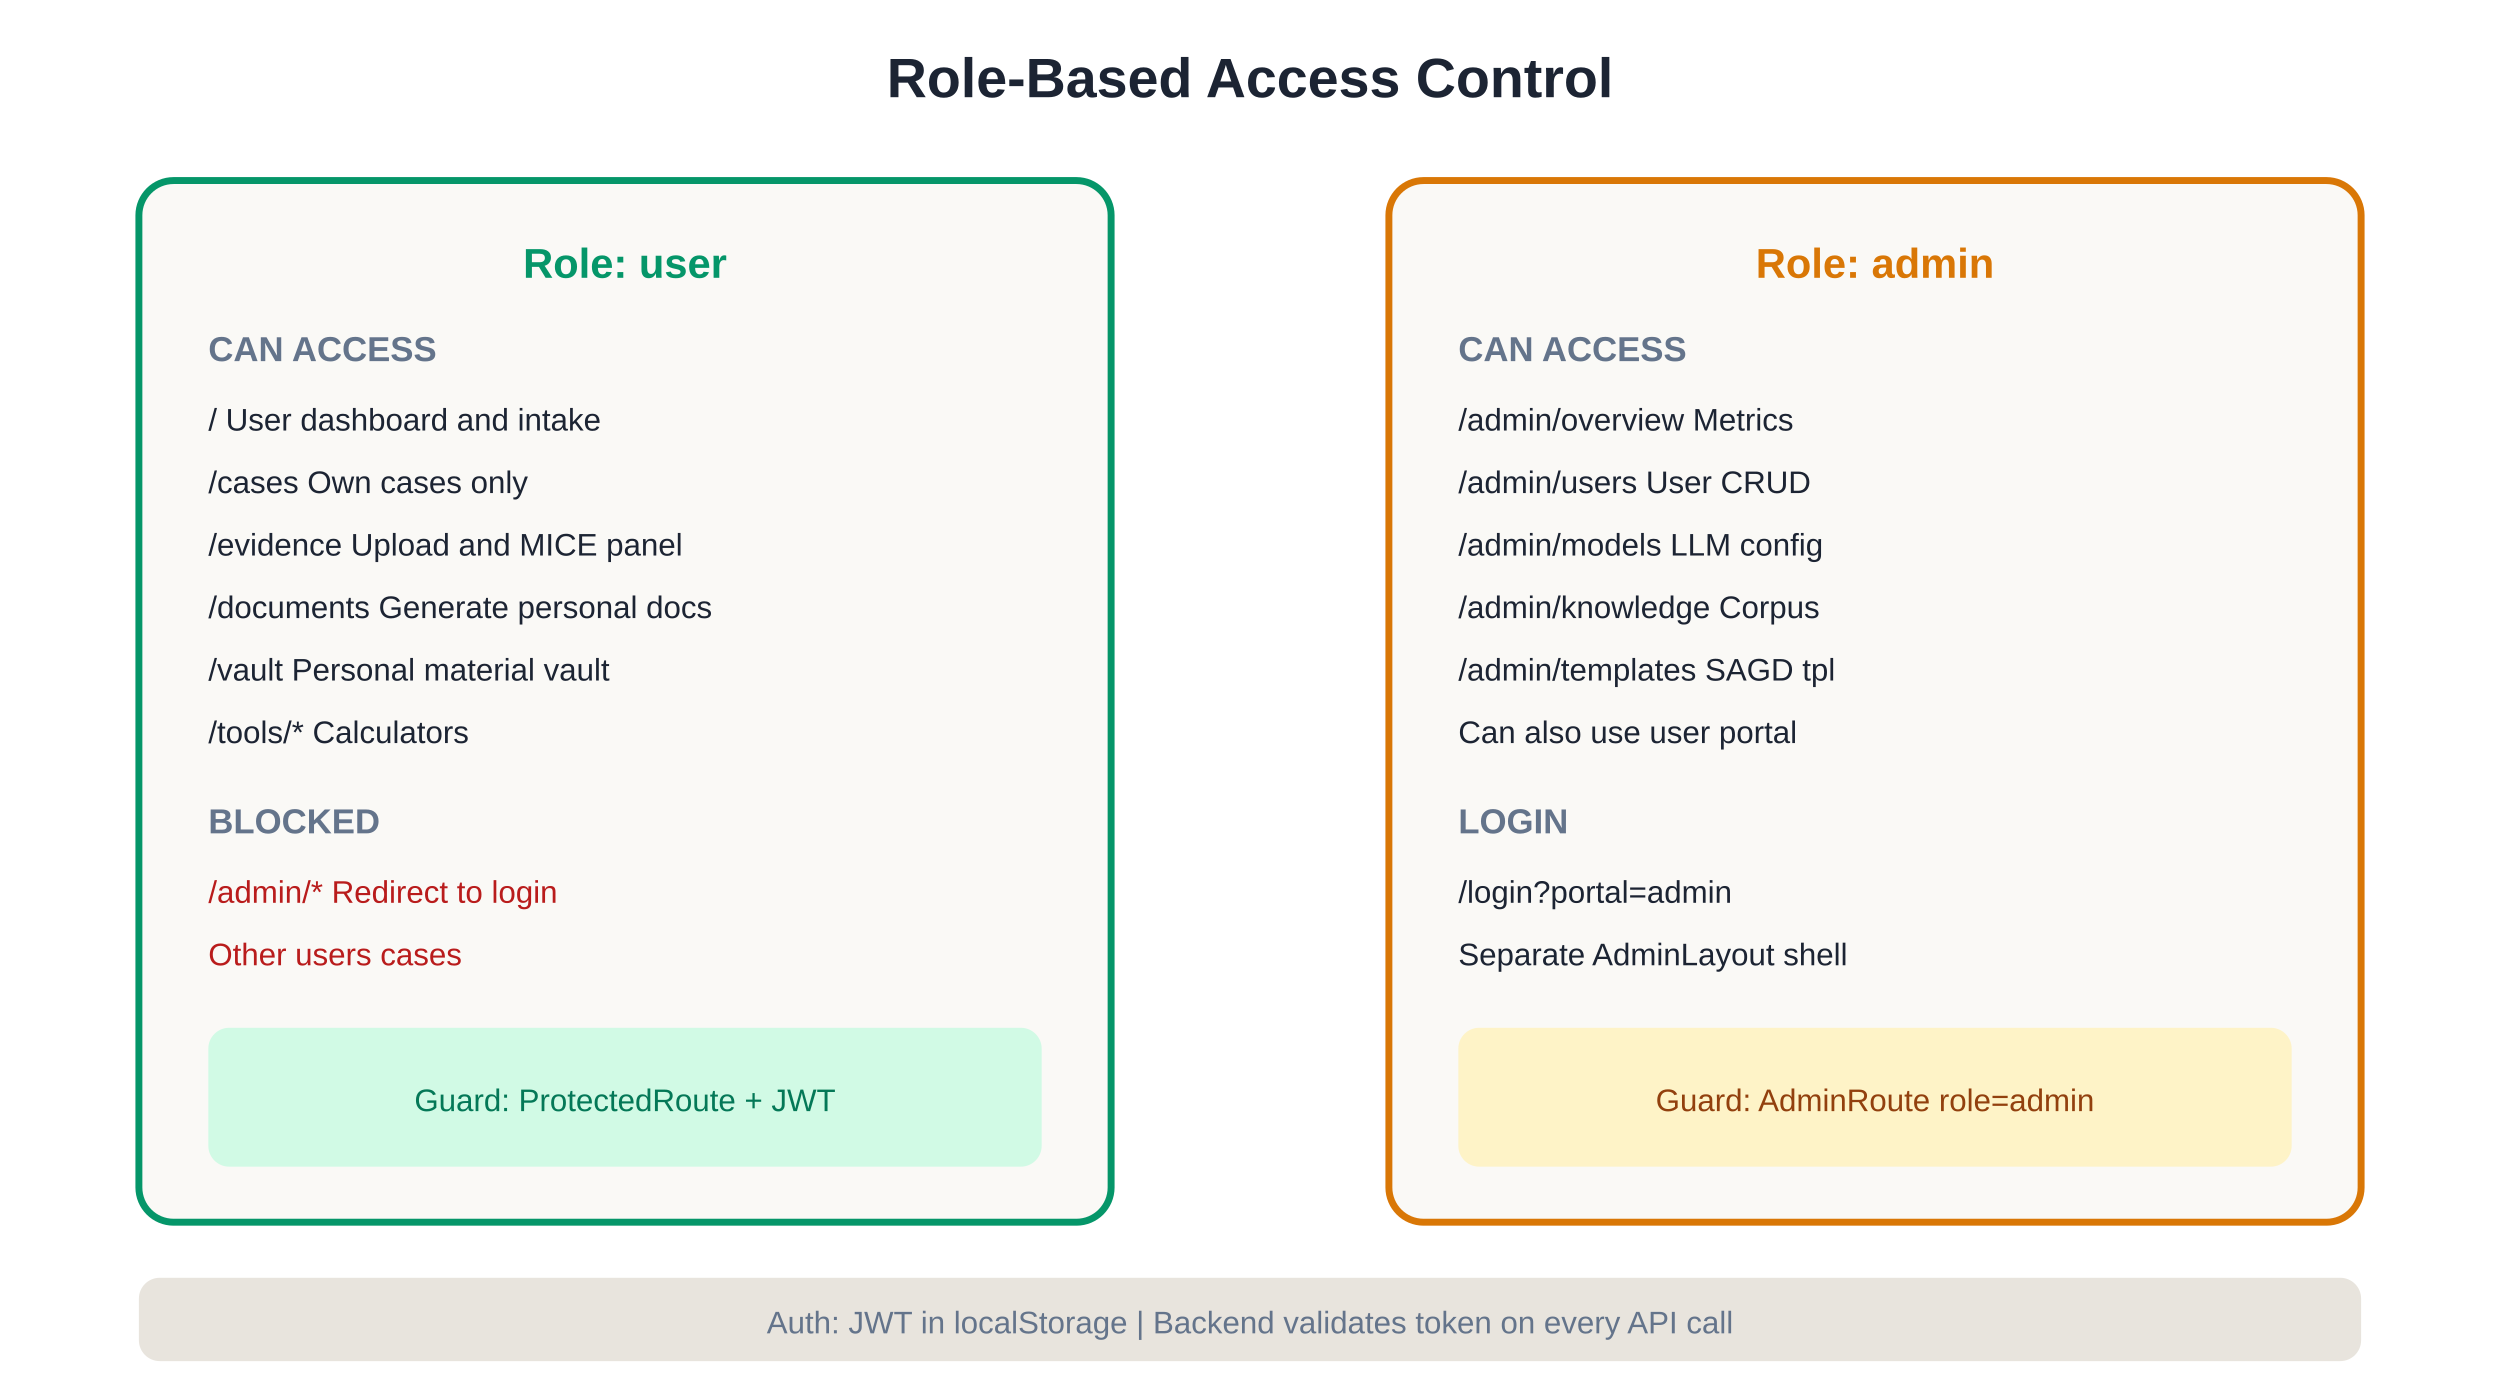
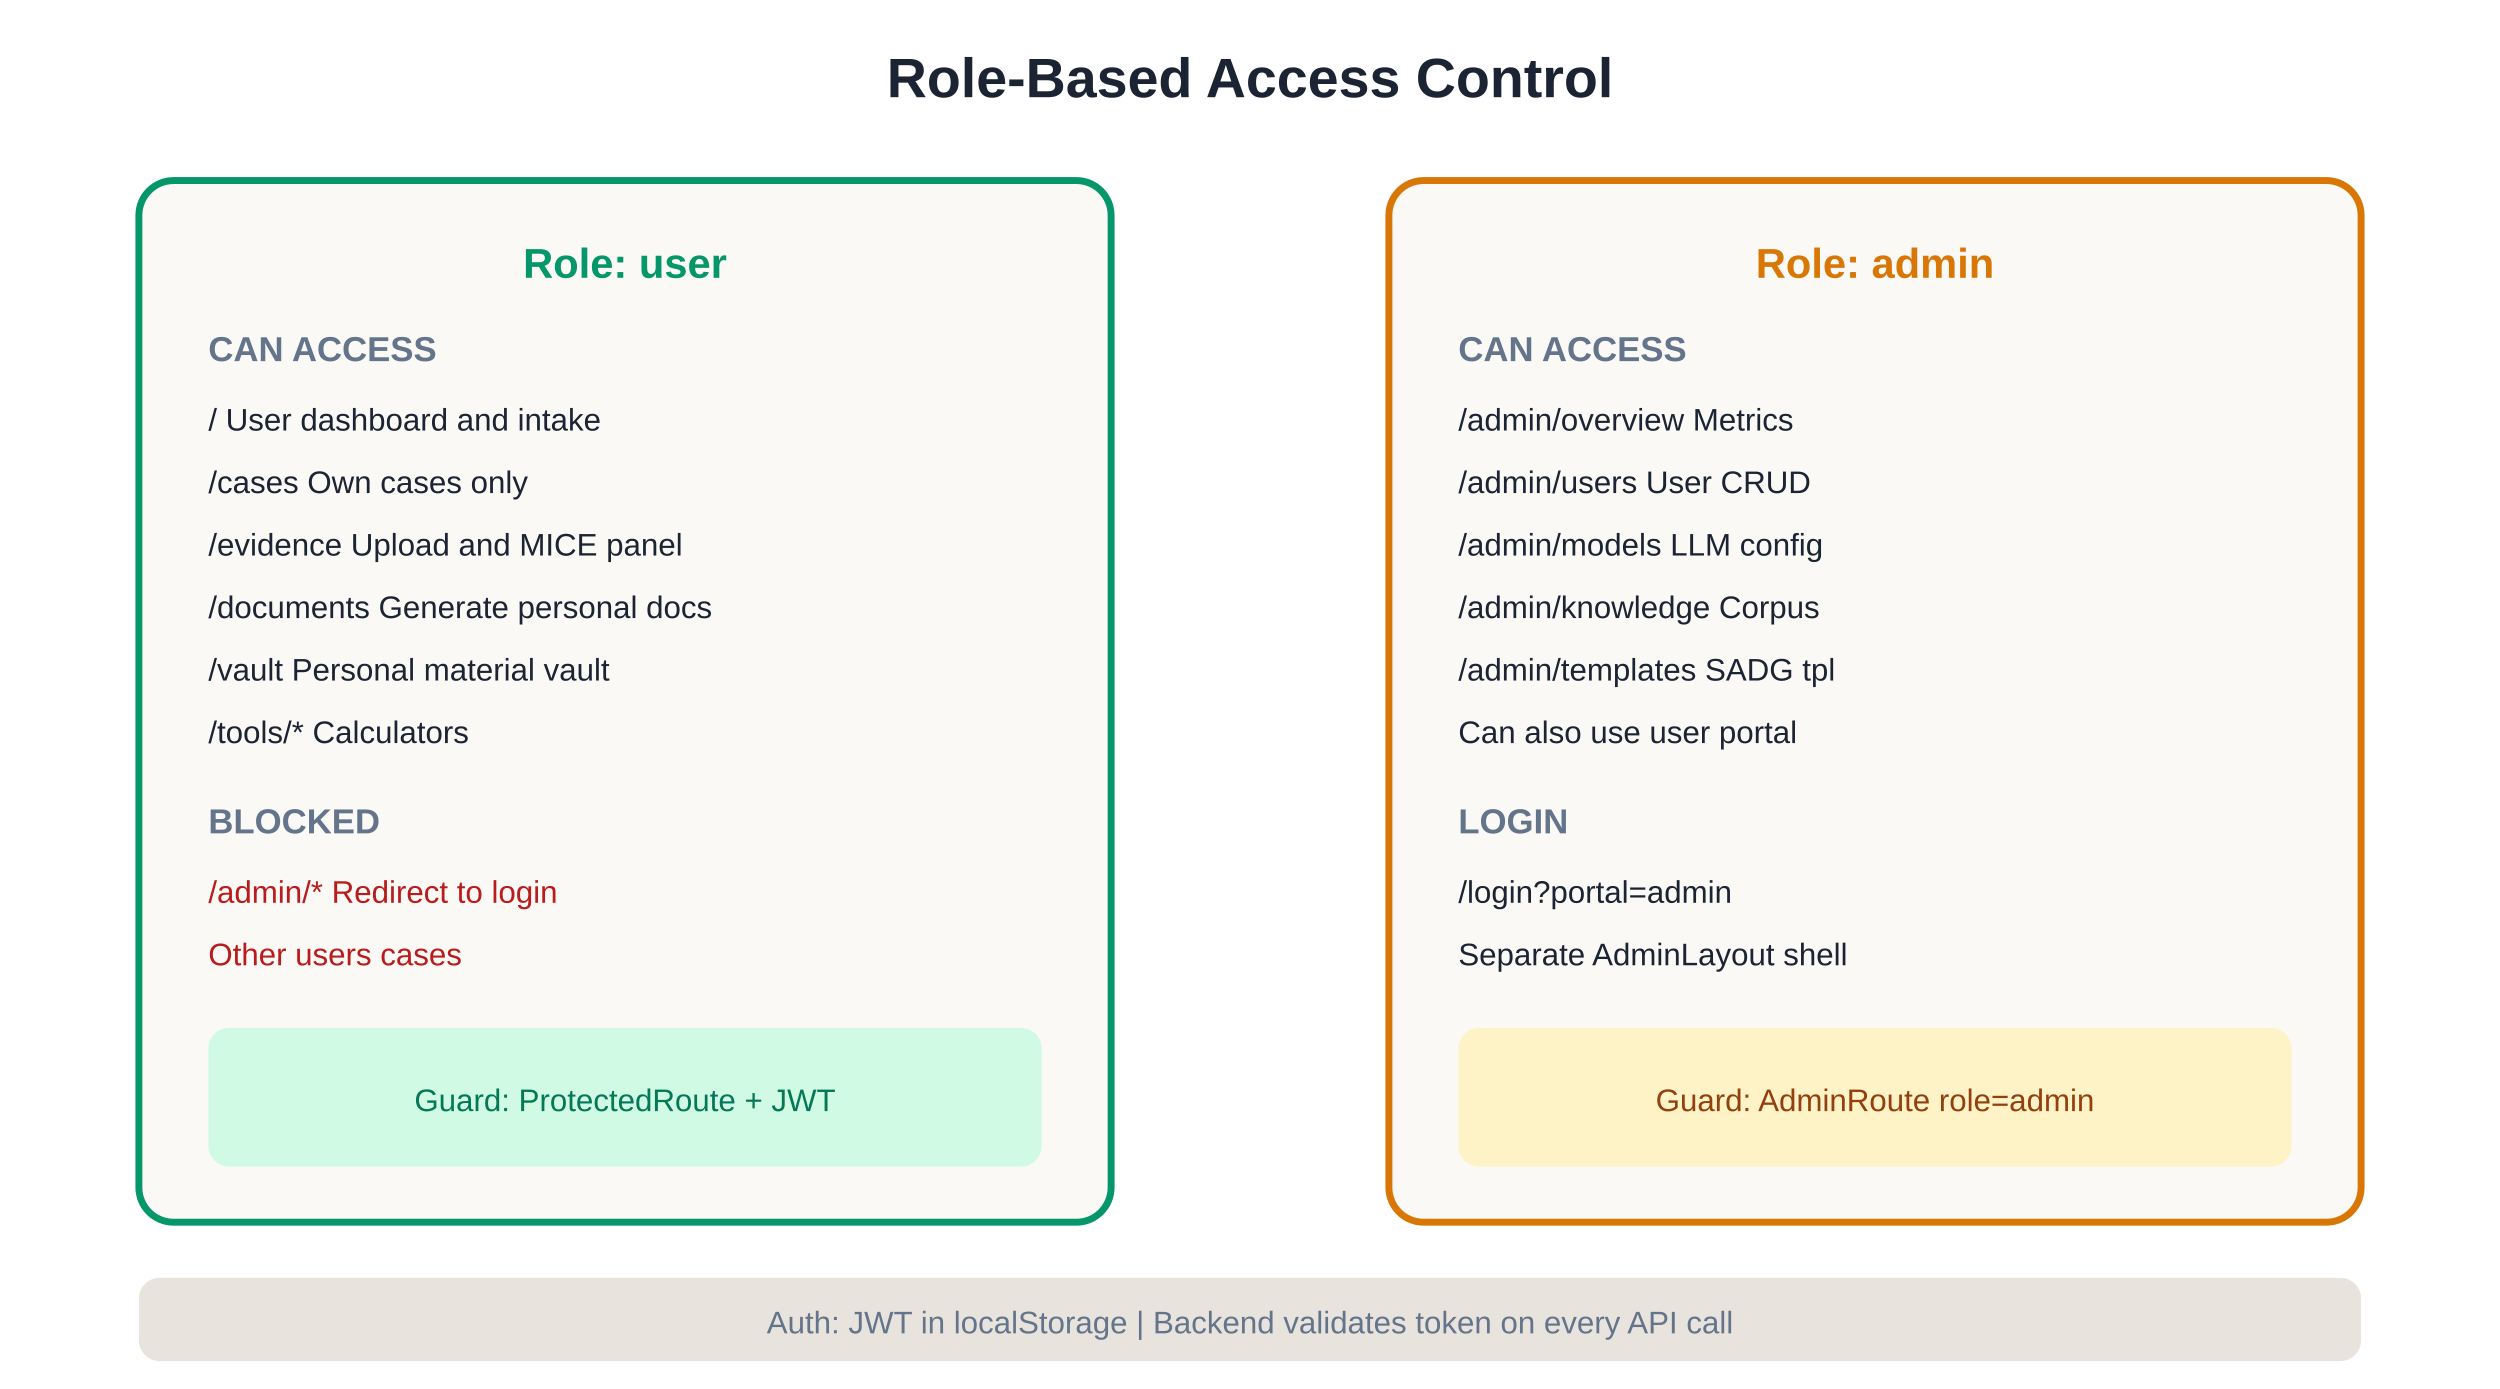
<svg xmlns="http://www.w3.org/2000/svg" viewBox="0 0 720 400" fill="none">
  <text x="360" y="28" text-anchor="middle" font-family="Arial,sans-serif" font-size="16" font-weight="700" fill="#1C2433">Role-Based Access Control</text>
  <rect x="40" y="52" width="280" height="300" rx="10" fill="#FAF9F6" stroke="#059669" stroke-width="2" />
  <text x="180" y="80" text-anchor="middle" font-family="Arial,sans-serif" font-size="12" font-weight="700" fill="#059669">Role: user</text>
  <text x="60" y="104" font-family="Arial,sans-serif" font-size="10" font-weight="600" fill="#64748B">CAN ACCESS</text>
  <text x="60" y="124" font-family="Arial,sans-serif" font-size="9" fill="#1C2433">/  User dashboard and intake</text>
  <text x="60" y="142" font-family="Arial,sans-serif" font-size="9" fill="#1C2433">/cases  Own cases only</text>
  <text x="60" y="160" font-family="Arial,sans-serif" font-size="9" fill="#1C2433">/evidence  Upload and MICE panel</text>
  <text x="60" y="178" font-family="Arial,sans-serif" font-size="9" fill="#1C2433">/documents  Generate personal docs</text>
  <text x="60" y="196" font-family="Arial,sans-serif" font-size="9" fill="#1C2433">/vault  Personal material vault</text>
  <text x="60" y="214" font-family="Arial,sans-serif" font-size="9" fill="#1C2433">/tools/*  Calculators</text>
  <text x="60" y="240" font-family="Arial,sans-serif" font-size="10" font-weight="600" fill="#64748B">BLOCKED</text>
  <text x="60" y="260" font-family="Arial,sans-serif" font-size="9" fill="#B91C1C">/admin/*  Redirect to login</text>
  <text x="60" y="278" font-family="Arial,sans-serif" font-size="9" fill="#B91C1C">Other users cases</text>
  <rect x="60" y="296" width="240" height="40" rx="6" fill="#D1FAE5" />
  <text x="180" y="320" text-anchor="middle" font-family="Arial,sans-serif" font-size="9" fill="#047857">Guard: ProtectedRoute + JWT</text>
  <rect x="400" y="52" width="280" height="300" rx="10" fill="#FAF9F6" stroke="#D97706" stroke-width="2" />
  <text x="540" y="80" text-anchor="middle" font-family="Arial,sans-serif" font-size="12" font-weight="700" fill="#D97706">Role: admin</text>
  <text x="420" y="104" font-family="Arial,sans-serif" font-size="10" font-weight="600" fill="#64748B">CAN ACCESS</text>
  <text x="420" y="124" font-family="Arial,sans-serif" font-size="9" fill="#1C2433">/admin/overview  Metrics</text>
  <text x="420" y="142" font-family="Arial,sans-serif" font-size="9" fill="#1C2433">/admin/users  User CRUD</text>
  <text x="420" y="160" font-family="Arial,sans-serif" font-size="9" fill="#1C2433">/admin/models  LLM config</text>
  <text x="420" y="178" font-family="Arial,sans-serif" font-size="9" fill="#1C2433">/admin/knowledge  Corpus</text>
-   <text x="420" y="196" font-family="Arial,sans-serif" font-size="9" fill="#1C2433">/admin/templates  SAGD tpl</text>
+   <text x="420" y="196" font-family="Arial,sans-serif" font-size="9" fill="#1C2433">/admin/templates  SADG tpl</text>
  <text x="420" y="214" font-family="Arial,sans-serif" font-size="9" fill="#1C2433">Can also use user portal</text>
  <text x="420" y="240" font-family="Arial,sans-serif" font-size="10" font-weight="600" fill="#64748B">LOGIN</text>
  <text x="420" y="260" font-family="Arial,sans-serif" font-size="9" fill="#1C2433">/login?portal=admin</text>
  <text x="420" y="278" font-family="Arial,sans-serif" font-size="9" fill="#1C2433">Separate AdminLayout shell</text>
  <rect x="420" y="296" width="240" height="40" rx="6" fill="#FEF3C7" />
  <text x="540" y="320" text-anchor="middle" font-family="Arial,sans-serif" font-size="9" fill="#92400E">Guard: AdminRoute role=admin</text>
  <rect x="40" y="368" width="640" height="24" rx="6" fill="#E8E4DD" />
  <text x="360" y="384" text-anchor="middle" font-family="Arial,sans-serif" font-size="9" fill="#64748B">Auth: JWT in localStorage | Backend validates token on every API call</text>
</svg>
